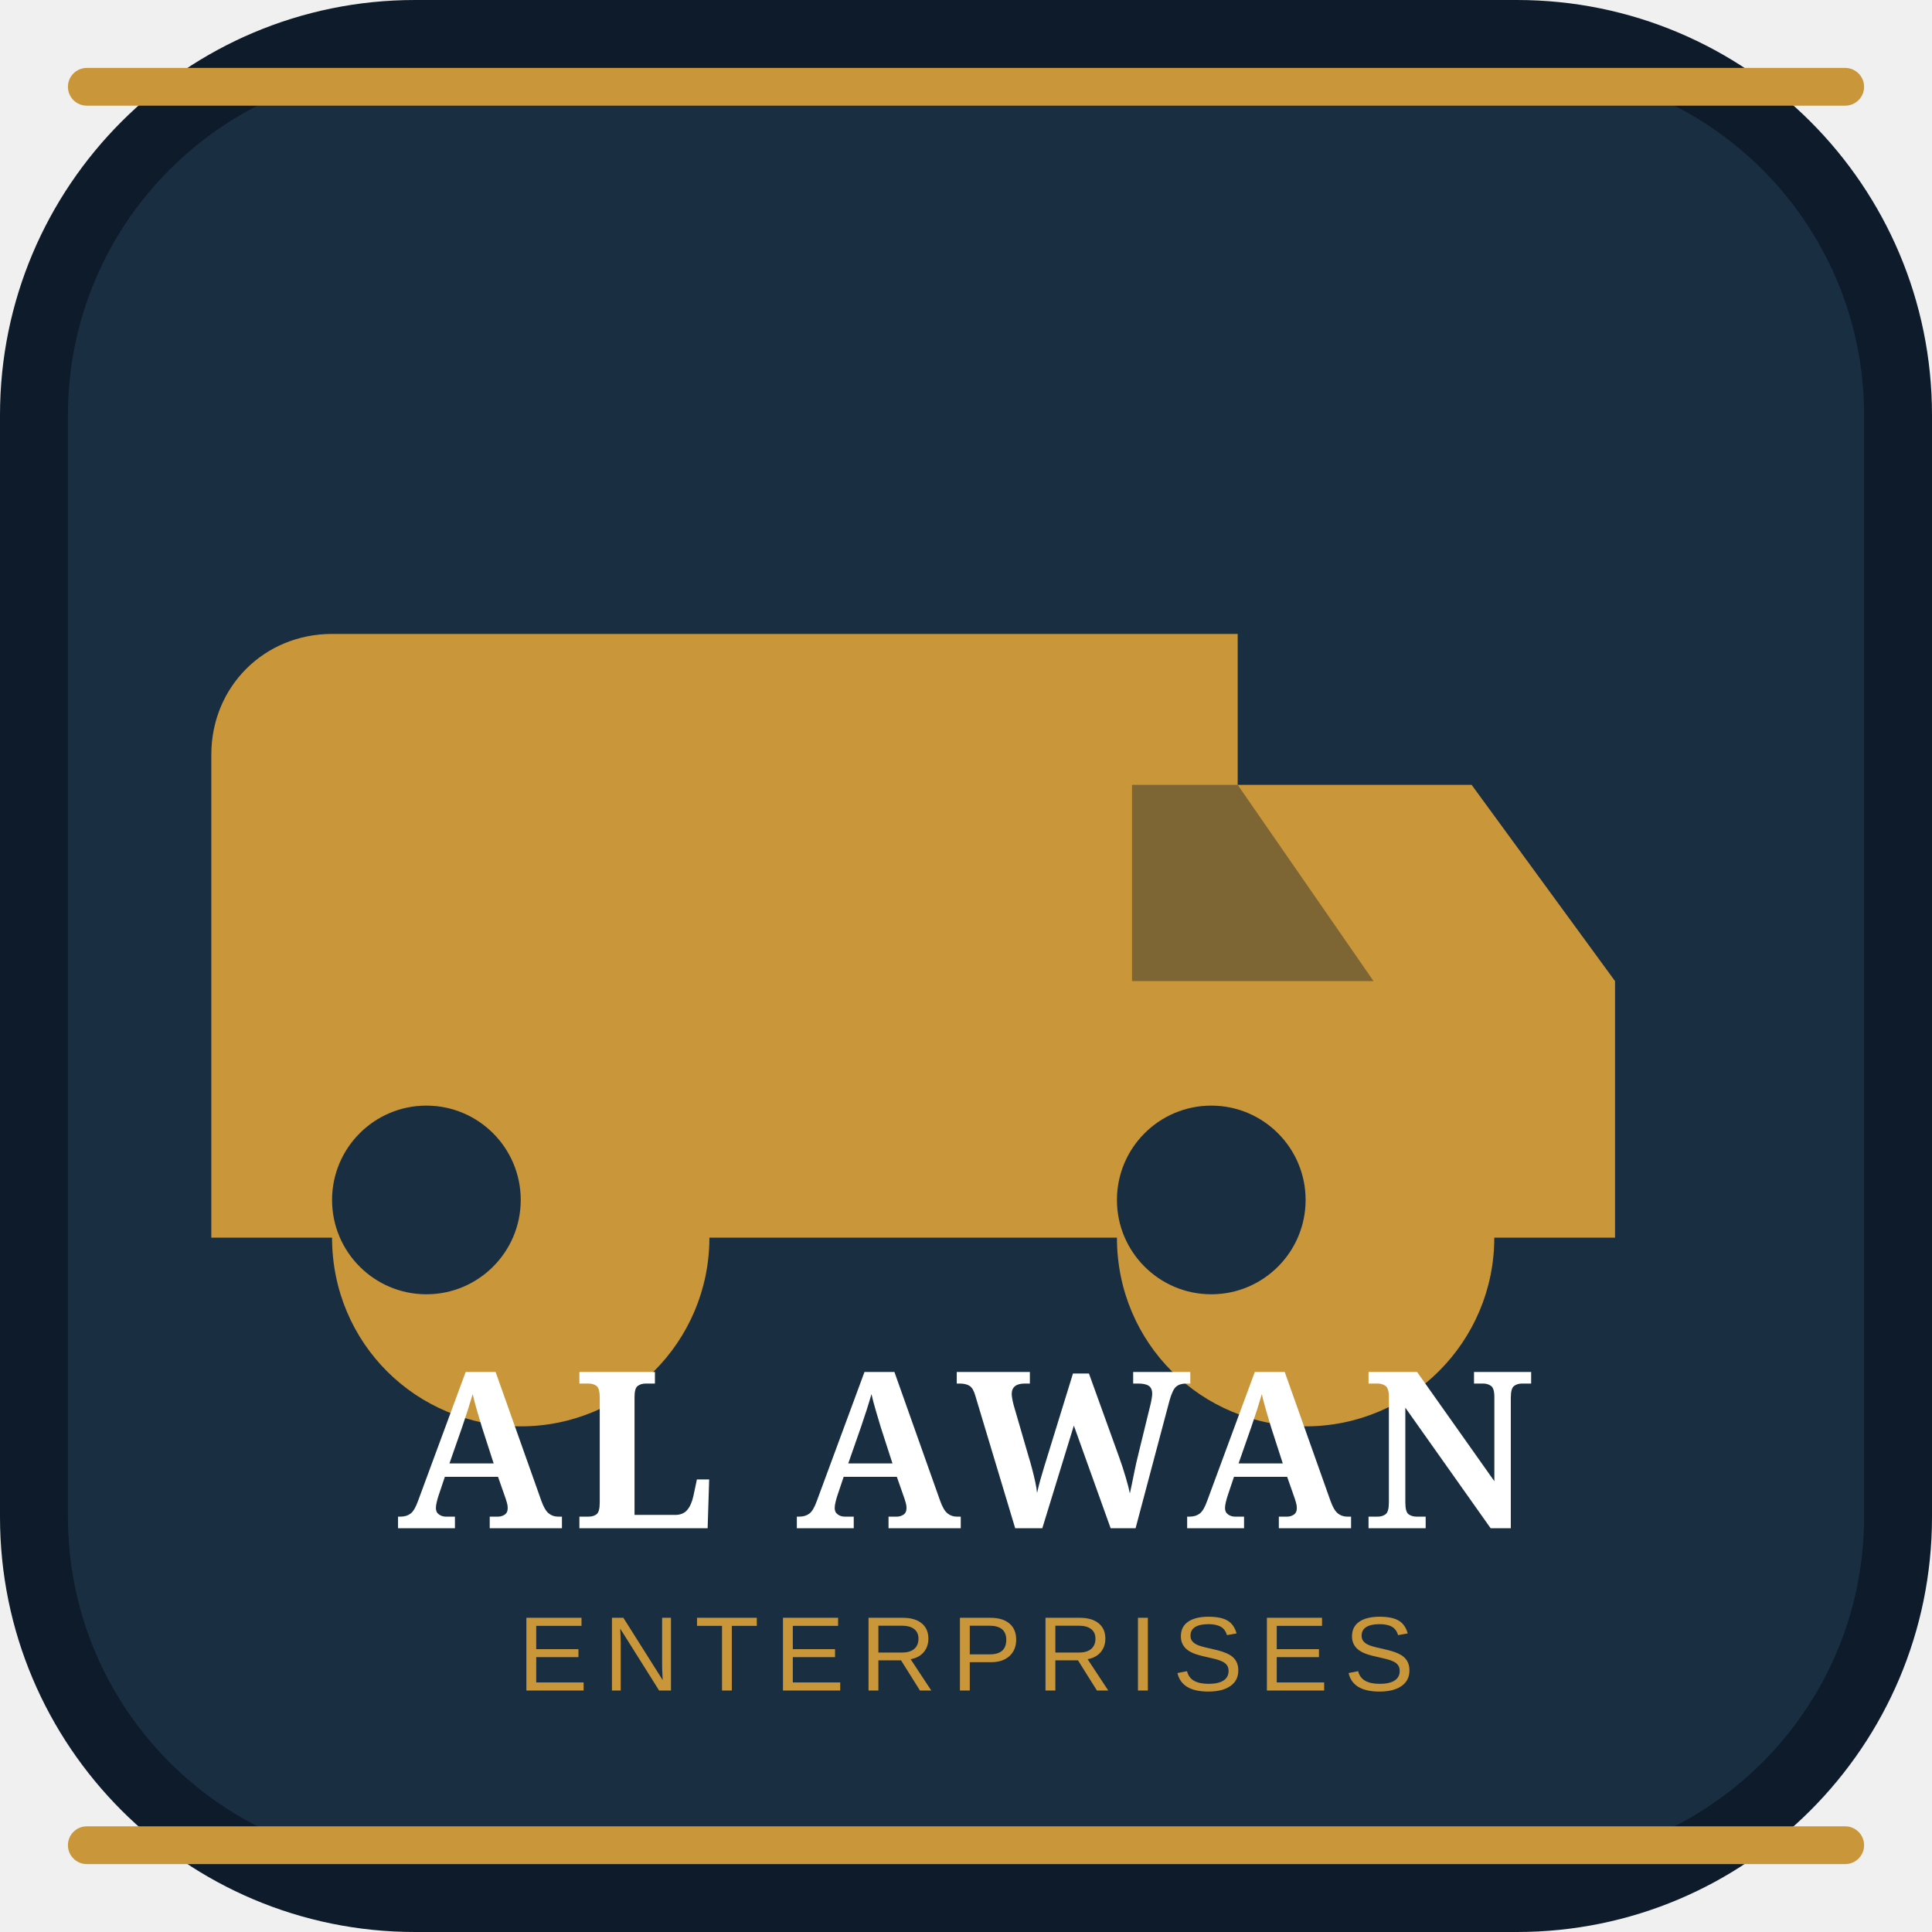
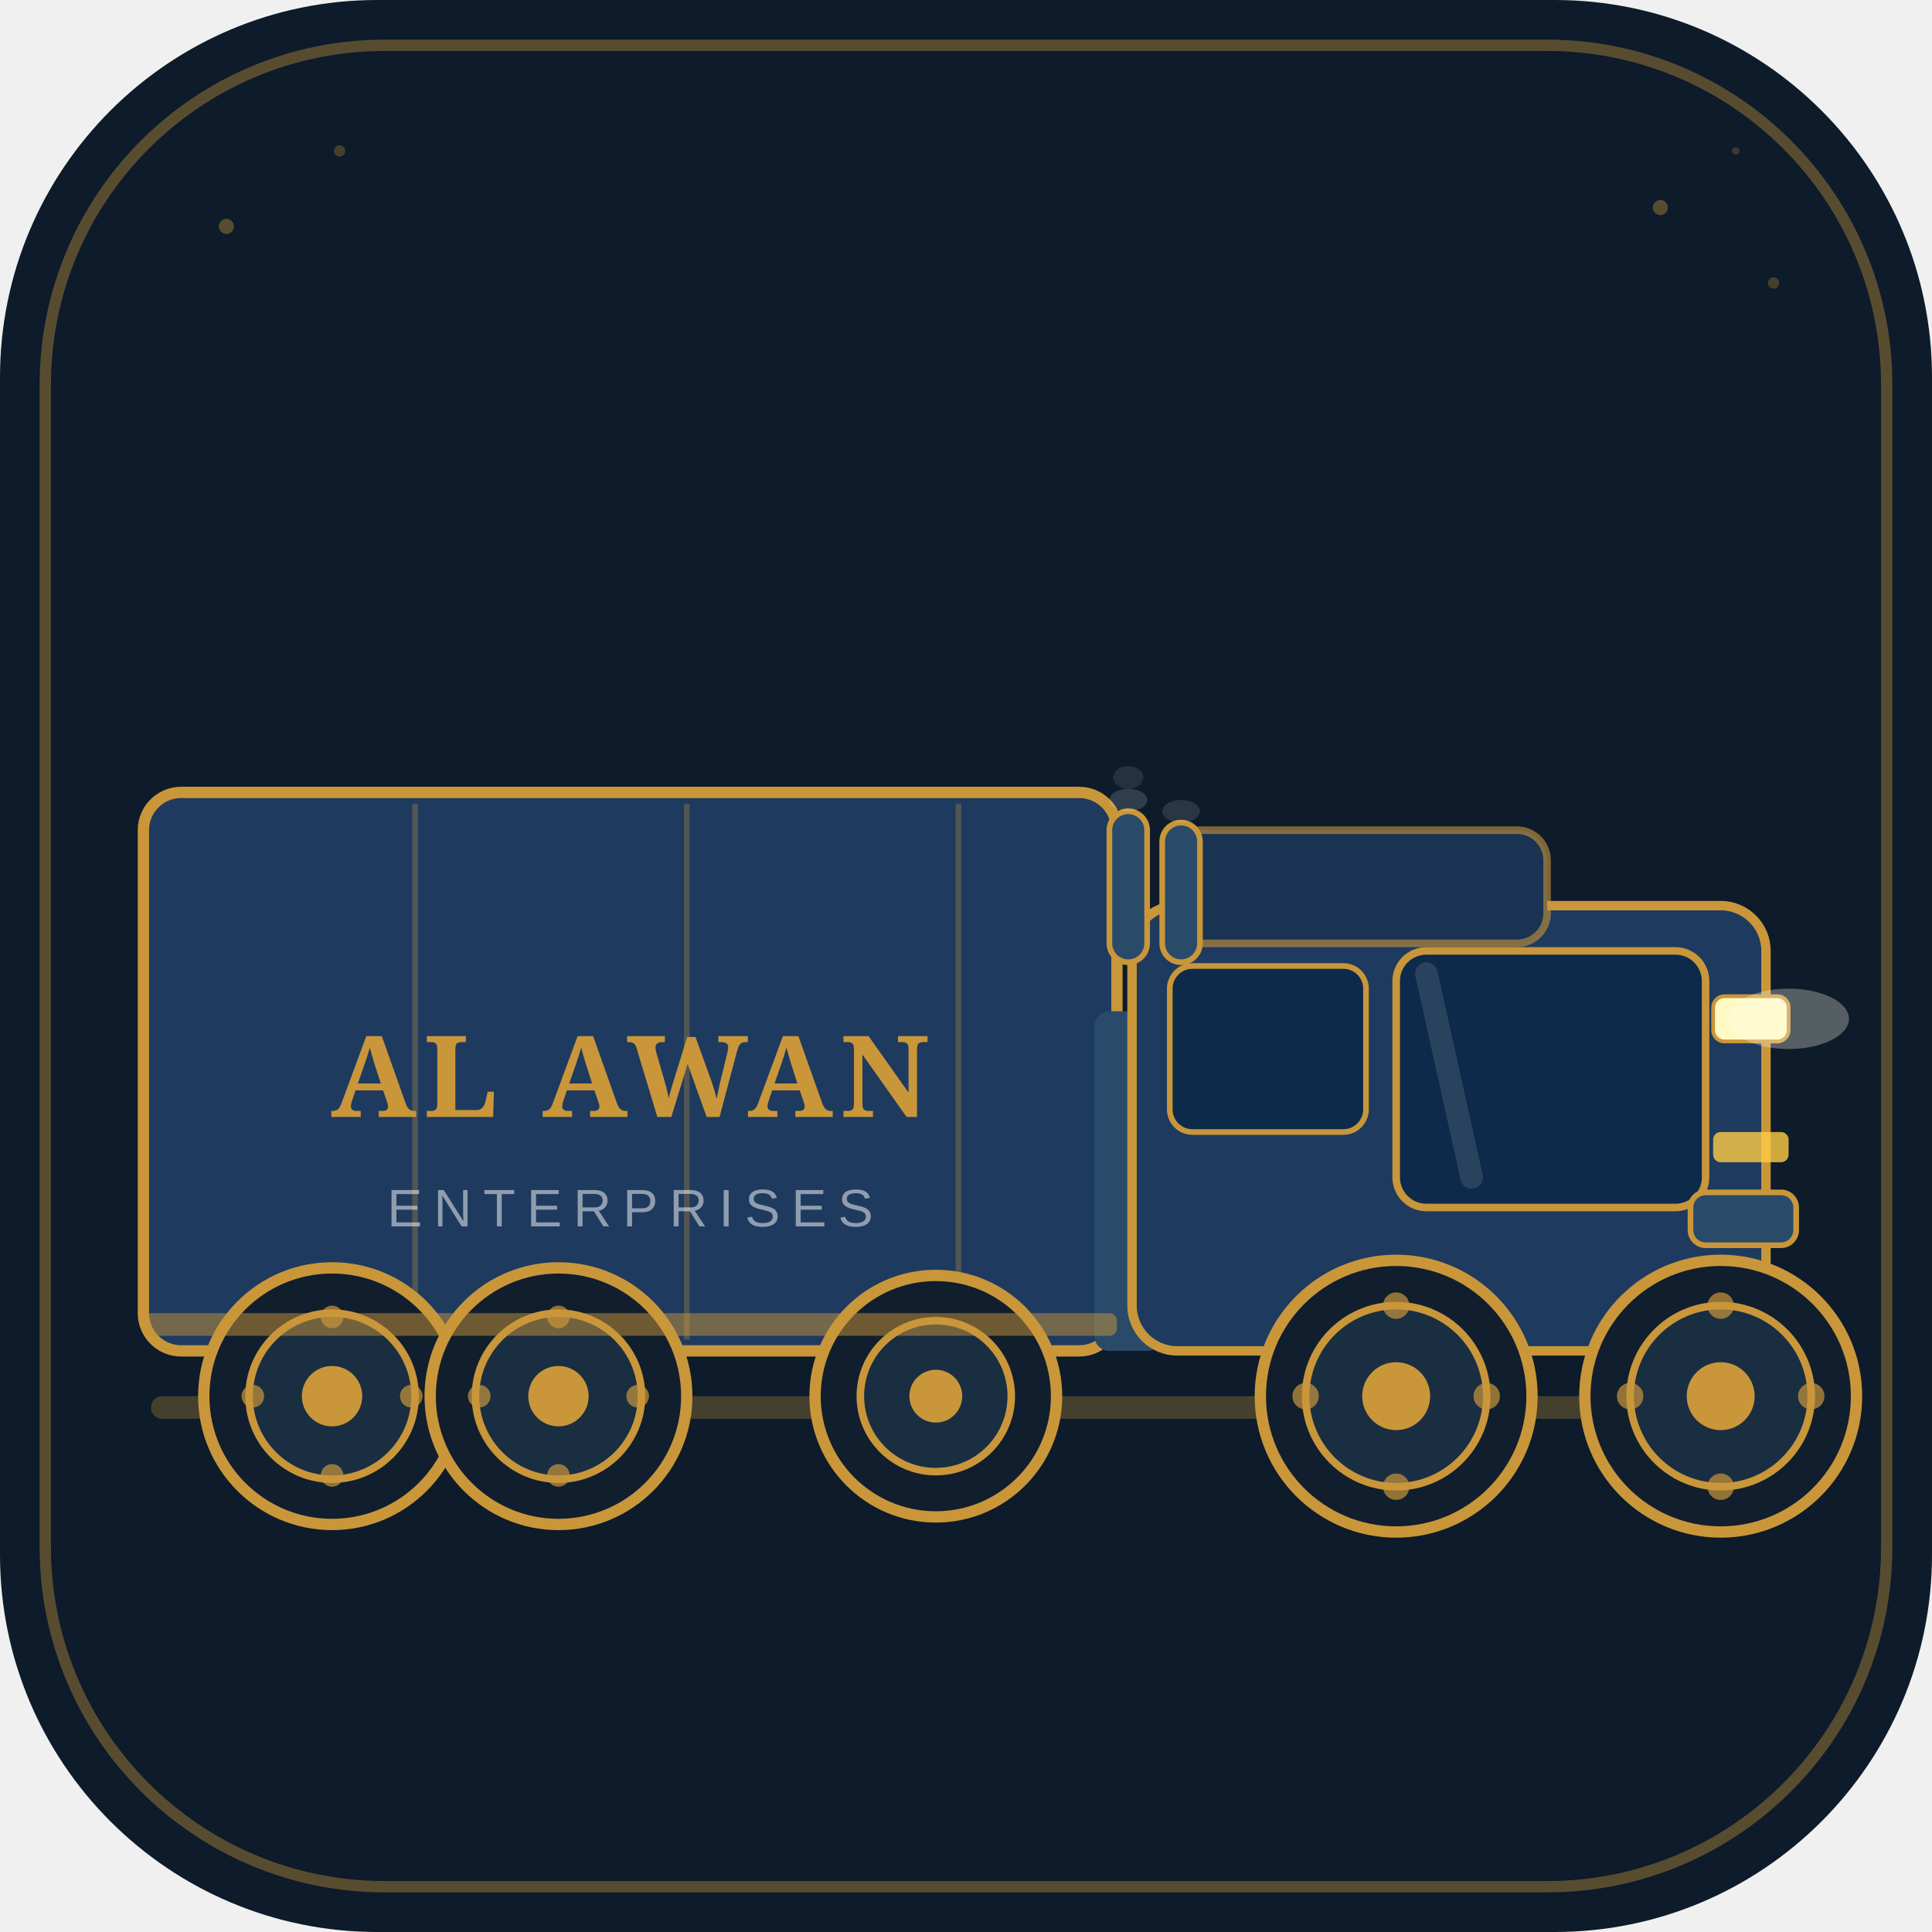
<svg xmlns="http://www.w3.org/2000/svg" viewBox="0 0 512 512">
-   <rect width="512" height="512" rx="110" fill="#0d1b2a" />
-   <rect x="18" y="18" width="476" height="476" rx="92" fill="#1a2e42" />
-   <rect x="18" y="18" width="476" height="10" rx="5" fill="#c9963a" />
-   <rect x="18" y="484" width="476" height="10" rx="5" fill="#c9963a" />
-   <path d="M390 208h-62V168H88c-18 0-32 14-32 32v128h32c0 28 22.4 50 50 50s50-22.4 50-50h108c0 28 22.4 50 50 50s50-22.4 50-50h32V260l-38-52z" fill="#c9963a" />
-   <path d="M138 318c0 13.8-11.2 25-25 25s-25-11.2-25-25 11.2-25 25-25 25 11.2 25 25z" fill="#1a2e42" />
-   <path d="M346 318c0 13.8-11.2 25-25 25s-25-11.2-25-25 11.2-25 25-25 25 11.2 25 25z" fill="#1a2e42" />
-   <path d="M328 208l36 52h-64v-52h28z" fill="#0d1b2a" opacity="0.4" />
-   <text x="256" y="405" font-family="Georgia,serif" font-size="58" font-weight="900" fill="#ffffff" text-anchor="middle" letter-spacing="3">AL AWAN</text>
-   <text x="256" y="448" font-family="Arial,sans-serif" font-size="28" fill="#c9963a" text-anchor="middle" letter-spacing="4">ENTERPRISES</text>
+   <rect width="512" height="512" rx="100" fill="#0d1b2a" />
+   <rect x="12" y="12" width="488" height="488" rx="90" fill="none" stroke="#c9963a" stroke-width="3" opacity="0.4" />
+   <rect x="40" y="370" width="432" height="6" rx="3" fill="#c9963a" opacity="0.3" />
+   <rect x="38" y="210" width="258" height="148" rx="10" fill="#1e3a5f" />
+   <rect x="38" y="210" width="258" height="148" rx="10" fill="none" stroke="#c9963a" stroke-width="3" />
+   <line x1="110" y1="213" x2="110" y2="355" stroke="#c9963a" stroke-width="1.5" opacity="0.3" />
+   <line x1="182" y1="213" x2="182" y2="355" stroke="#c9963a" stroke-width="1.5" opacity="0.3" />
+   <line x1="254" y1="213" x2="254" y2="355" stroke="#c9963a" stroke-width="1.5" opacity="0.3" />
+   <text x="167" y="296" font-family="Georgia,serif" font-size="30" font-weight="900" fill="#c9963a" text-anchor="middle" letter-spacing="2">AL AWAN</text>
+   <text x="167" y="325" font-family="Arial,sans-serif" font-size="14" fill="rgba(255,255,255,0.5)" text-anchor="middle" letter-spacing="3">ENTERPRISES</text>
+   <rect x="290" y="268" width="18" height="90" rx="4" fill="#2a4a6a" />
+   <rect x="300" y="240" width="168" height="118" rx="12" fill="#1e3a5f" />
+   <rect x="300" y="240" width="168" height="118" rx="12" fill="none" stroke="#c9963a" stroke-width="2.5" />
+   <rect x="310" y="220" width="100" height="30" rx="8" fill="#1a3352" />
+   <rect x="310" y="220" width="100" height="30" rx="8" fill="none" stroke="#c9963a" stroke-width="2" opacity="0.6" />
+   <rect x="370" y="252" width="82" height="68" rx="8" fill="#0d2a4a" />
+   <rect x="370" y="252" width="82" height="68" rx="8" fill="none" stroke="#c9963a" stroke-width="2" />
+   <line x1="378" y1="258" x2="390" y2="312" stroke="rgba(255,255,255,0.12)" stroke-width="6" stroke-linecap="round" />
+   <rect x="310" y="256" width="52" height="44" rx="6" fill="#0d2a4a" />
+   <rect x="310" y="256" width="52" height="44" rx="6" fill="none" stroke="#c9963a" stroke-width="1.5" />
+   <rect x="454" y="264" width="20" height="12" rx="3" fill="#fff9c4" />
+   <rect x="454" y="264" width="20" height="12" rx="3" fill="none" stroke="#c9963a" stroke-width="1" />
+   <ellipse cx="474" cy="270" rx="16" ry="8" fill="#fffde7" opacity="0.3" />
+   <rect x="454" y="300" width="20" height="8" rx="2" fill="#ffcc44" opacity="0.8" />
+   <rect x="448" y="316" width="28" height="14" rx="4" fill="#2a4a6a" />
+   <rect x="448" y="316" width="28" height="14" rx="4" fill="none" stroke="#c9963a" stroke-width="1.5" />
+   <rect x="294" y="215" width="10" height="40" rx="5" fill="#2a4a6a" stroke="#c9963a" stroke-width="1.5" />
+   <rect x="308" y="218" width="10" height="37" rx="5" fill="#2a4a6a" stroke="#c9963a" stroke-width="1.5" />
+   <ellipse cx="299" cy="212" rx="5" ry="3" fill="rgba(255,255,255,0.15)" />
+   <ellipse cx="299" cy="206" rx="4" ry="3" fill="rgba(255,255,255,0.1)" />
+   <ellipse cx="313" cy="215" rx="5" ry="3" fill="rgba(255,255,255,0.12)" />
+   <circle cx="88" cy="370" r="34" fill="#111e2d" stroke="#c9963a" stroke-width="3" />
+   <circle cx="88" cy="370" r="22" fill="#1a2e42" stroke="#c9963a" stroke-width="2" />
+   <circle cx="88" cy="370" r="8" fill="#c9963a" />
+   <circle cx="88" cy="349" r="3" fill="#c9963a" opacity="0.7" />
+   <circle cx="88" cy="391" r="3" fill="#c9963a" opacity="0.7" />
+   <circle cx="67" cy="370" r="3" fill="#c9963a" opacity="0.7" />
+   <circle cx="109" cy="370" r="3" fill="#c9963a" opacity="0.7" />
+   <circle cx="148" cy="370" r="34" fill="#111e2d" stroke="#c9963a" stroke-width="3" />
+   <circle cx="148" cy="370" r="22" fill="#1a2e42" stroke="#c9963a" stroke-width="2" />
+   <circle cx="148" cy="370" r="8" fill="#c9963a" />
+   <circle cx="148" cy="349" r="3" fill="#c9963a" opacity="0.7" />
+   <circle cx="148" cy="391" r="3" fill="#c9963a" opacity="0.7" />
+   <circle cx="127" cy="370" r="3" fill="#c9963a" opacity="0.7" />
+   <circle cx="169" cy="370" r="3" fill="#c9963a" opacity="0.7" />
+   <circle cx="248" cy="370" r="32" fill="#111e2d" stroke="#c9963a" stroke-width="3" />
+   <circle cx="248" cy="370" r="20" fill="#1a2e42" stroke="#c9963a" stroke-width="2" />
+   <circle cx="248" cy="370" r="7" fill="#c9963a" />
+   <circle cx="370" cy="370" r="36" fill="#111e2d" stroke="#c9963a" stroke-width="3" />
+   <circle cx="370" cy="370" r="24" fill="#1a2e42" stroke="#c9963a" stroke-width="2" />
+   <circle cx="370" cy="370" r="9" fill="#c9963a" />
+   <circle cx="370" cy="346" r="3.5" fill="#c9963a" opacity="0.7" />
+   <circle cx="370" cy="394" r="3.5" fill="#c9963a" opacity="0.7" />
+   <circle cx="346" cy="370" r="3.5" fill="#c9963a" opacity="0.7" />
+   <circle cx="394" cy="370" r="3.5" fill="#c9963a" opacity="0.7" />
+   <circle cx="456" cy="370" r="36" fill="#111e2d" stroke="#c9963a" stroke-width="3" />
+   <circle cx="456" cy="370" r="24" fill="#1a2e42" stroke="#c9963a" stroke-width="2" />
+   <circle cx="456" cy="370" r="9" fill="#c9963a" />
+   <circle cx="456" cy="346" r="3.5" fill="#c9963a" opacity="0.7" />
+   <circle cx="456" cy="394" r="3.5" fill="#c9963a" opacity="0.7" />
+   <circle cx="432" cy="370" r="3.5" fill="#c9963a" opacity="0.7" />
+   <circle cx="480" cy="370" r="3.5" fill="#c9963a" opacity="0.7" />
+   <rect x="38" y="348" width="258" height="6" rx="2" fill="#c9963a" opacity="0.5" />
+   <circle cx="60" cy="60" r="2" fill="#c9963a" opacity="0.4" />
+   <circle cx="90" cy="40" r="1.5" fill="#c9963a" opacity="0.3" />
+   <circle cx="440" cy="55" r="2" fill="#c9963a" opacity="0.4" />
+   <circle cx="470" cy="75" r="1.5" fill="#c9963a" opacity="0.3" />
+   <circle cx="460" cy="40" r="1" fill="#c9963a" opacity="0.25" />
</svg>
